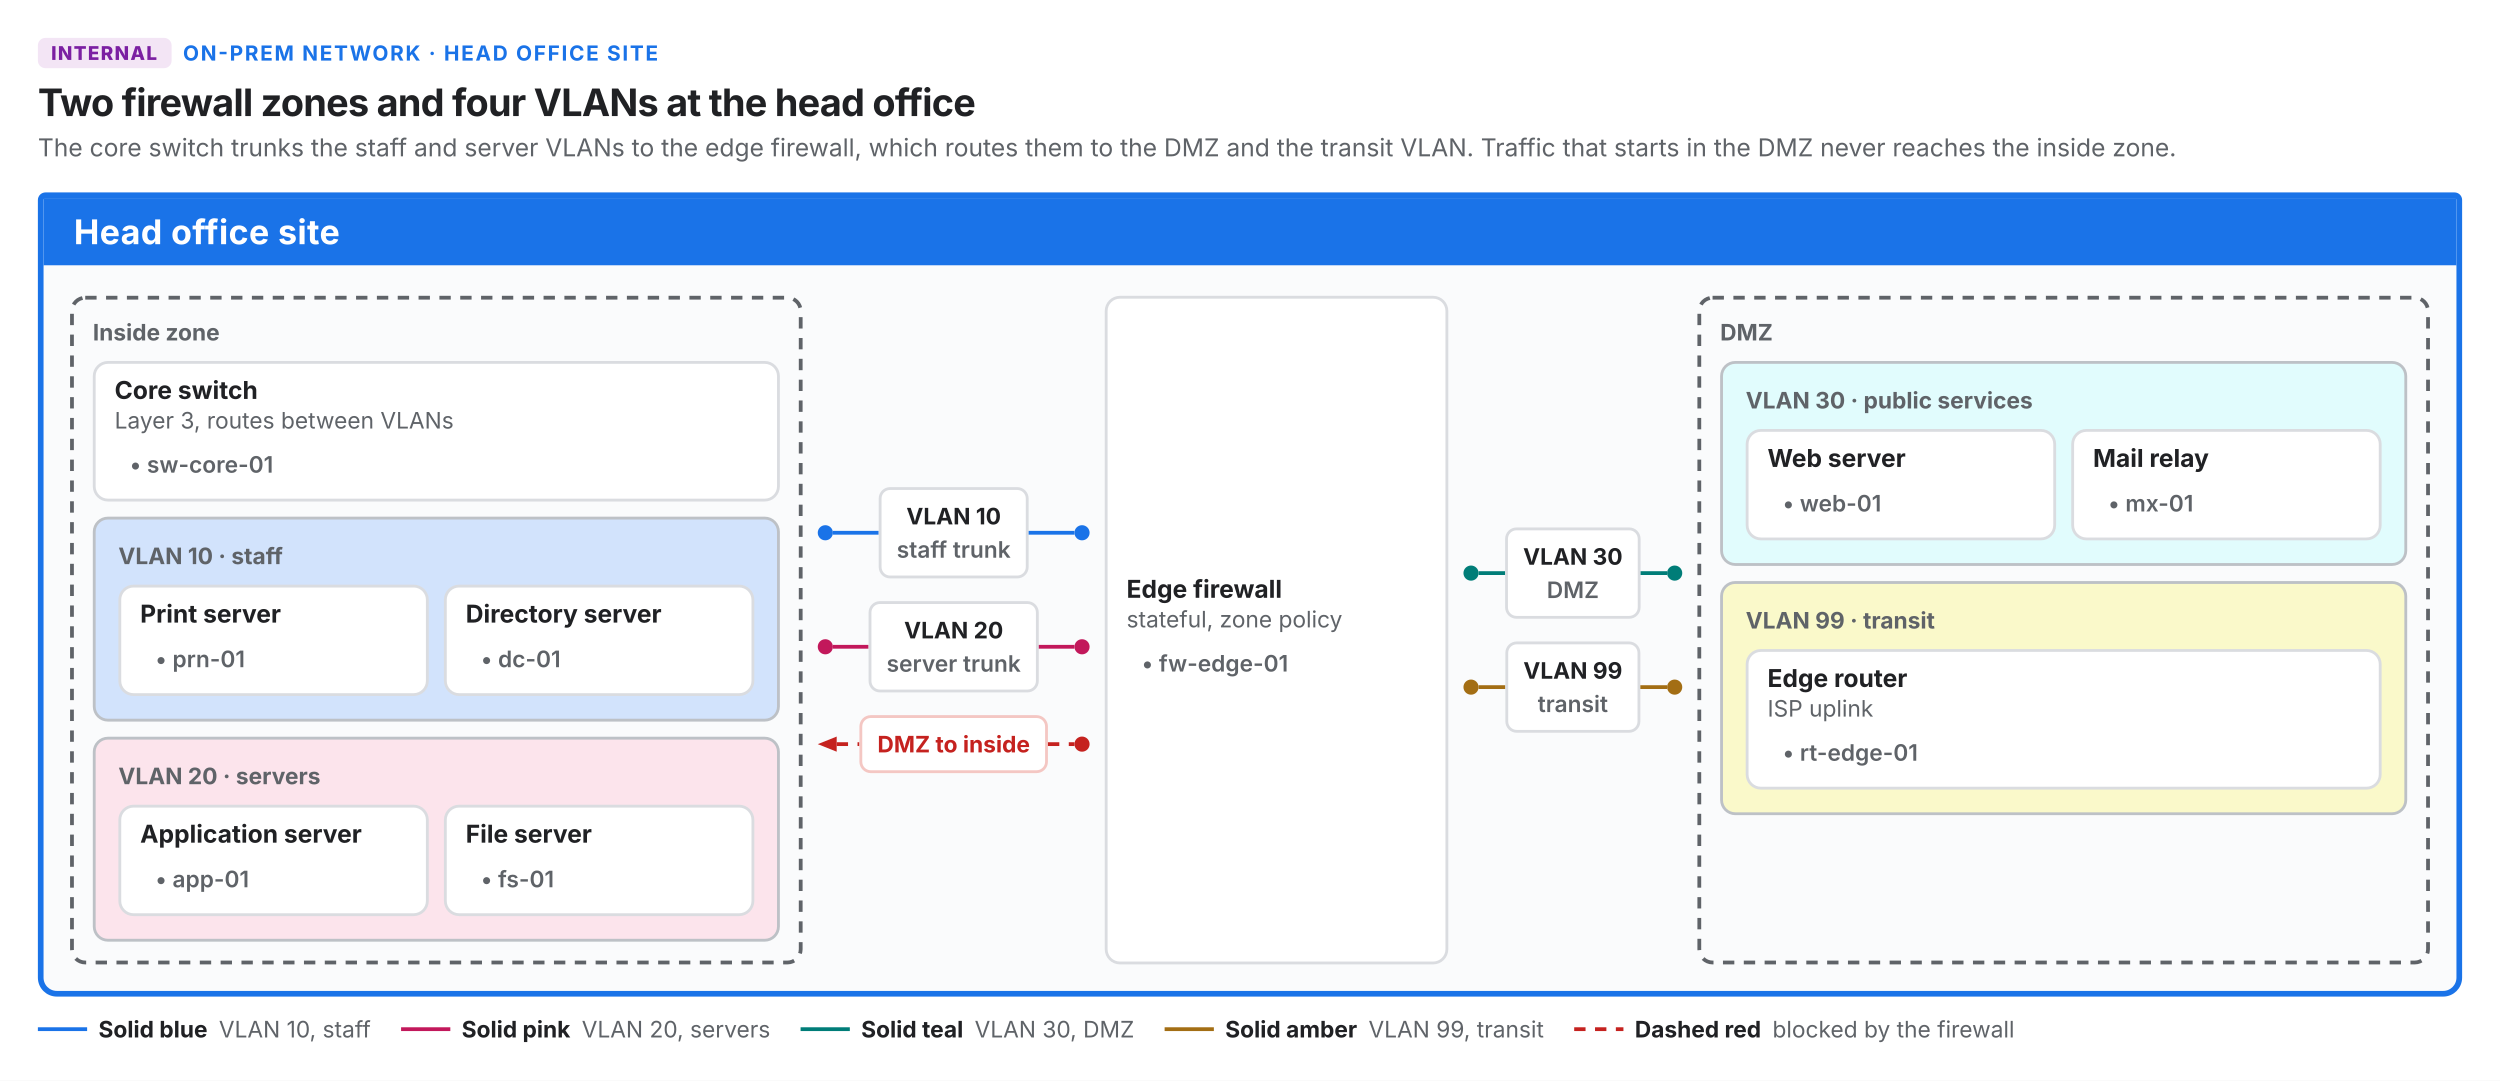
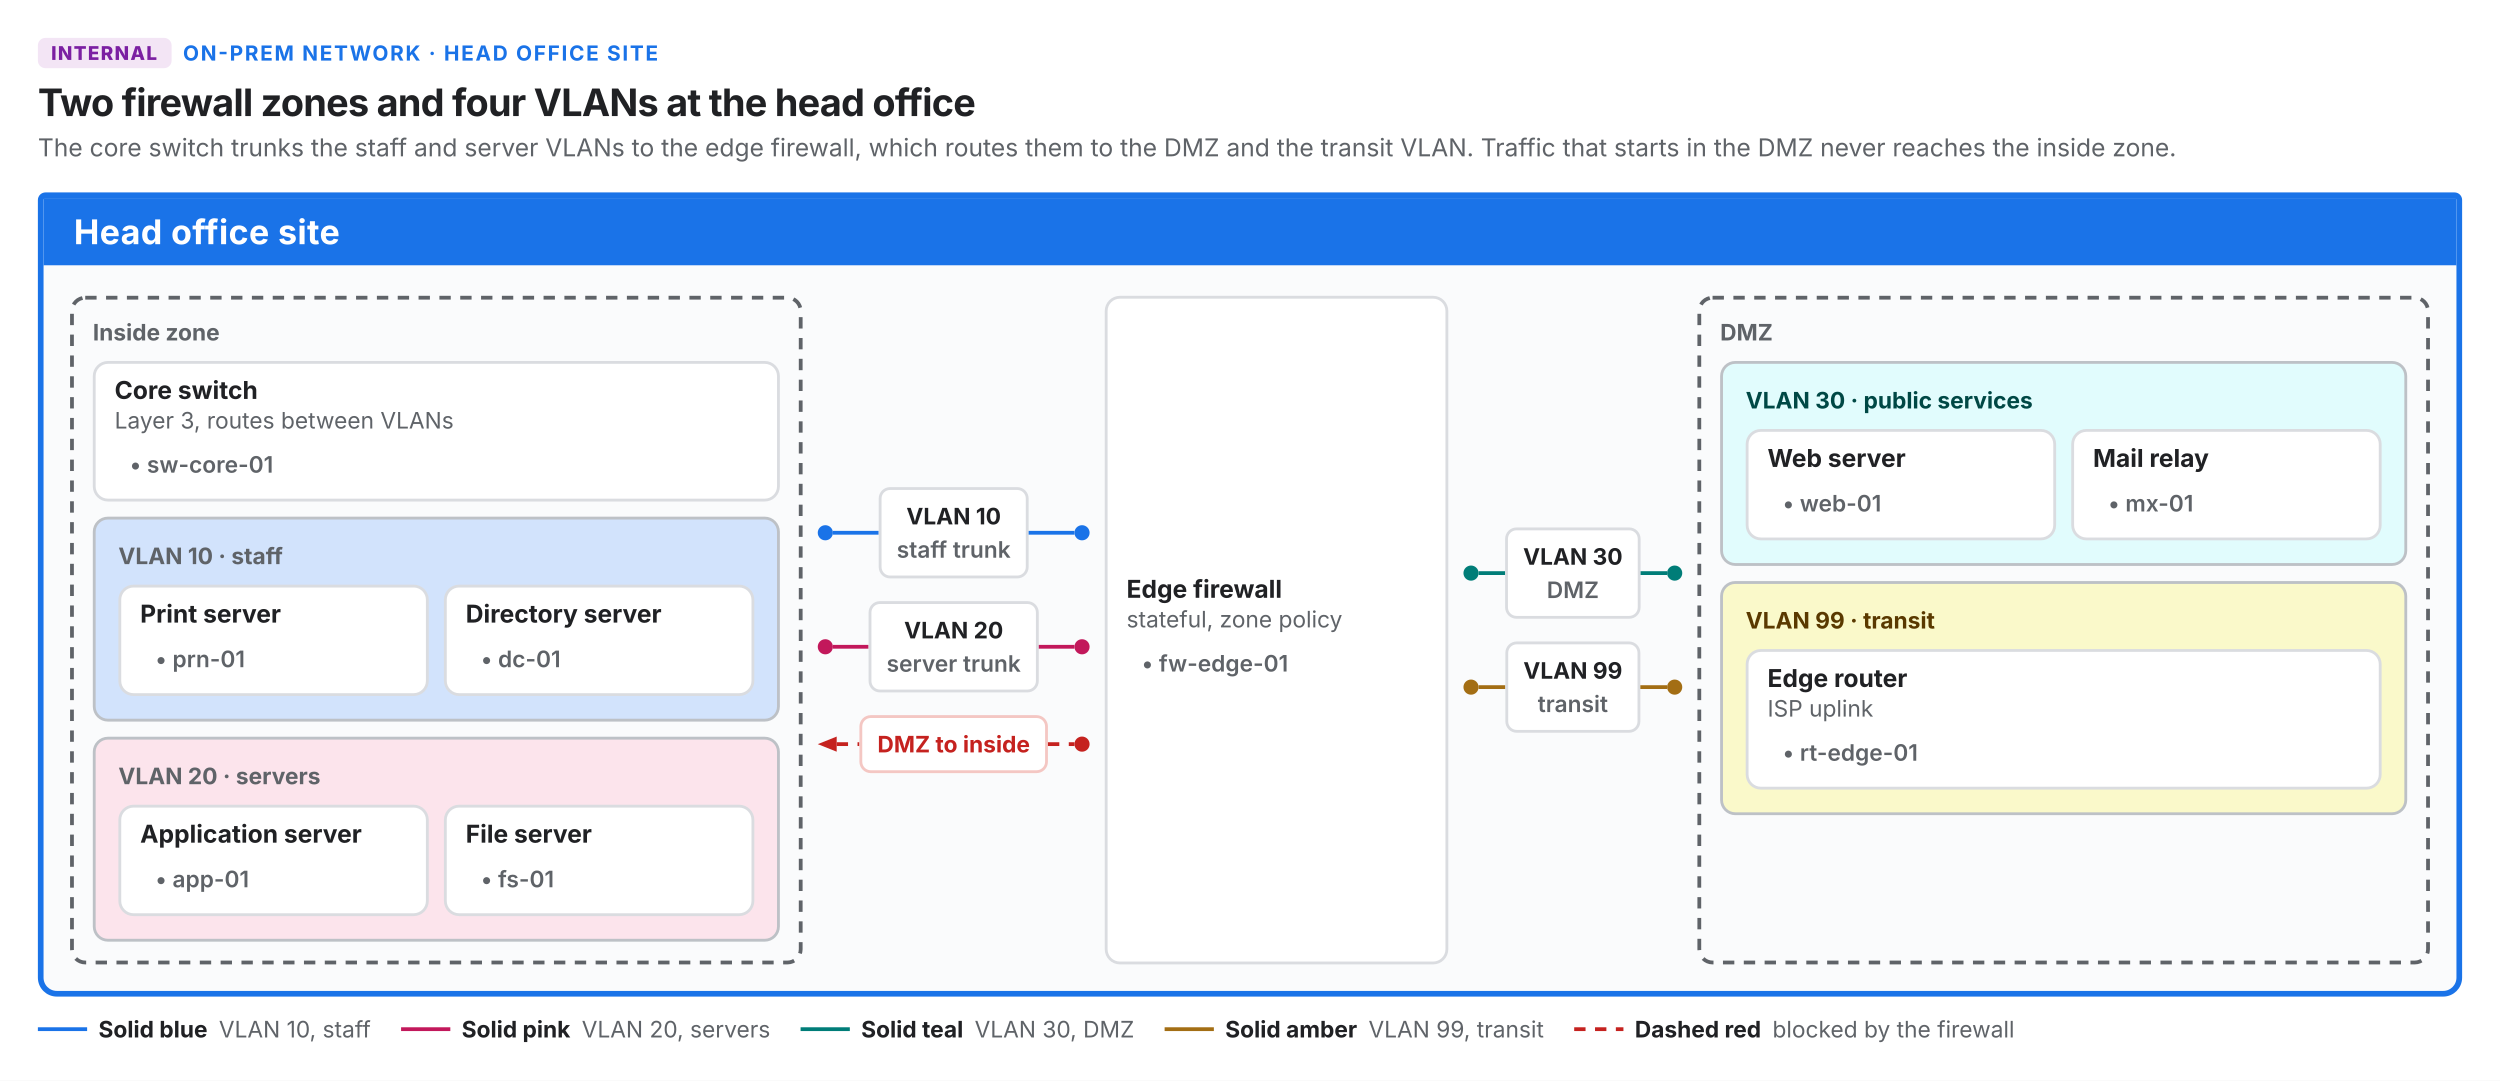
<svg xmlns="http://www.w3.org/2000/svg" width="1320" height="570.6" viewBox="0 0 1320 570.6">
  <rect x="0" y="0" width="1320" height="570.6" fill="#FFFFFF" />
  <defs>
    <marker id="arrow-center-deny" viewBox="0 0 10 8" refX="10" refY="4" markerWidth="10" markerHeight="8" markerUnits="userSpaceOnUse" orient="auto">
      <path d="M 0 0 L 10 4 L 0 8 Z" fill="#C5221F" />
    </marker>
  </defs>
  <g data-id="" data-tag="Page">
    <g data-id="/kicker" data-tag="Kicker">
      <rect x="20" y="20" width="70.61" height="16" rx="4" fill="#F3E5F5" />
      <text x="27" y="31.64" xml:space="preserve" font-family="Inter" font-size="10" font-weight="800" letter-spacing="0.7" fill="#7B1FA2">INTERNAL</text>
      <text x="96.61" y="32" xml:space="preserve" font-family="Inter" font-size="11" font-weight="700" letter-spacing="0.88" fill="#1A73E8">ON-PREM NETWORK · HEAD OFFICE SITE</text>
    </g>
    <g data-id="/title" data-tag="Title">
      <text x="20" y="61.28" xml:space="preserve" font-family="Inter" font-size="20" font-weight="700" letter-spacing="-0.4" fill="#202124">Two firewall zones and four VLANs at the head office</text>
    </g>
    <g data-id="/lede" data-tag="Lede">
      <text x="20" y="82.53" xml:space="preserve" font-family="Inter" font-size="13" font-weight="400" fill="#5F6368">The core switch trunks the staff and server VLANs to the edge firewall, which routes them to the DMZ and the transit VLAN. Traffic that starts in the DMZ never reaches the inside zone.</text>
    </g>
    <g data-id="/body" data-tag="Body">
      <g data-id="/body/0" data-tag="Zone" data-kind="system">
        <path d="M 24 101.6 H 1296 A 4 4 0 0 1 1300 105.6 V 516.2 A 10 10 0 0 1 1290 526.2 H 30 A 10 10 0 0 1 20 516.2 V 105.6 A 4 4 0 0 1 24 101.6 Z" fill="#FFFFFF" />
        <rect x="23" y="104.6" width="1274" height="35.6" fill="#1A73E8" />
        <rect x="23" y="140.2" width="1274" height="383" fill="#FAFBFC" />
        <path d="M 24 103.1 H 1296 A 2.5 2.5 0 0 1 1298.5 105.6 V 516.2 A 8.5 8.5 0 0 1 1290 524.7 H 30 A 8.5 8.5 0 0 1 21.5 516.2 V 105.6 A 2.5 2.5 0 0 1 24 103.1 Z" fill="none" stroke="#1A73E8" stroke-width="3" />
        <text x="39" y="128.95" xml:space="preserve" font-family="Inter" font-size="18" font-weight="700" letter-spacing="0.18" fill="#FFFFFF">Head office site</text>
        <g data-id="/body/0/children/0" data-tag="Row">
          <g data-id="/body/0/children/0/children/0" data-tag="Zone" data-kind="boundary">
            <rect x="38" y="157.2" width="384.77" height="351" rx="7" fill="none" stroke="#5F6368" stroke-width="2" stroke-dasharray="6 5" />
            <text x="49" y="179.77" xml:space="preserve" font-family="Inter" font-size="12" font-weight="700" fill="#5F6368">Inside zone</text>
            <g data-id="/body/0/children/0/children/0/children/0" data-tag="Pcard">
              <rect x="49.75" y="191.35" width="361.27" height="72.7" rx="7.25" fill="#FFFFFF" stroke="#DADCE0" stroke-width="1.5" />
              <text x="60.5" y="210.63" xml:space="preserve" font-family="Inter" font-size="13" font-weight="700" fill="#202124">Core switch</text>
              <text x="60.5" y="226.27" xml:space="preserve" font-family="Inter" font-size="12" font-weight="400" fill="#5F6368">Layer 3, routes between VLANs</text>
              <text x="68.5" y="249.57" xml:space="preserve" font-family="Inter" font-size="12" font-weight="600" fill="#5F6368">• sw-core-01</text>
            </g>
            <g data-id="/body/0/children/0/children/0/children/1" data-tag="Zone" data-kind="group-a">
              <rect x="49.75" y="273.55" width="361.27" height="106.7" rx="7.25" fill="#D2E3FC" stroke="#BDC1C6" stroke-width="1.5" />
              <text x="62.5" y="297.87" xml:space="preserve" font-family="Inter" font-size="12" font-weight="700" fill="#5F6368">VLAN 10 · staff</text>
              <g data-id="/body/0/children/0/children/0/children/1/children/0" data-tag="Row">
                <g data-id="/body/0/children/0/children/0/children/1/children/0/children/0" data-tag="Pcard">
                  <rect x="63.25" y="309.45" width="162.39" height="57.3" rx="7.25" fill="#FFFFFF" stroke="#DADCE0" stroke-width="1.5" />
                  <text x="74" y="328.73" xml:space="preserve" font-family="Inter" font-size="13" font-weight="700" fill="#202124">Print server</text>
                  <text x="82" y="352.27" xml:space="preserve" font-family="Inter" font-size="12" font-weight="600" fill="#5F6368">• prn-01</text>
                </g>
                <g data-id="/body/0/children/0/children/0/children/1/children/0/children/1" data-tag="Pcard">
                  <rect x="235.14" y="309.45" width="162.39" height="57.3" rx="7.25" fill="#FFFFFF" stroke="#DADCE0" stroke-width="1.5" />
                  <text x="245.89" y="328.73" xml:space="preserve" font-family="Inter" font-size="13" font-weight="700" fill="#202124">Directory server</text>
                  <text x="253.89" y="352.27" xml:space="preserve" font-family="Inter" font-size="12" font-weight="600" fill="#5F6368">• dc-01</text>
                </g>
              </g>
            </g>
            <g data-id="/body/0/children/0/children/0/children/2" data-tag="Zone" data-kind="group-b">
              <rect x="49.75" y="389.75" width="361.27" height="106.7" rx="7.25" fill="#FCE4EC" stroke="#BDC1C6" stroke-width="1.5" />
              <text x="62.5" y="414.07" xml:space="preserve" font-family="Inter" font-size="12" font-weight="700" fill="#5F6368">VLAN 20 · servers</text>
              <g data-id="/body/0/children/0/children/0/children/2/children/0" data-tag="Row">
                <g data-id="/body/0/children/0/children/0/children/2/children/0/children/0" data-tag="Pcard">
                  <rect x="63.25" y="425.65" width="162.39" height="57.3" rx="7.25" fill="#FFFFFF" stroke="#DADCE0" stroke-width="1.5" />
                  <text x="74" y="444.93" xml:space="preserve" font-family="Inter" font-size="13" font-weight="700" fill="#202124">Application server</text>
                  <text x="82" y="468.47" xml:space="preserve" font-family="Inter" font-size="12" font-weight="600" fill="#5F6368">• app-01</text>
                </g>
                <g data-id="/body/0/children/0/children/0/children/2/children/0/children/1" data-tag="Pcard">
                  <rect x="235.14" y="425.65" width="162.39" height="57.3" rx="7.25" fill="#FFFFFF" stroke="#DADCE0" stroke-width="1.5" />
                  <text x="245.89" y="444.93" xml:space="preserve" font-family="Inter" font-size="13" font-weight="700" fill="#202124">File server</text>
                  <text x="253.89" y="468.47" xml:space="preserve" font-family="Inter" font-size="12" font-weight="600" fill="#5F6368">• fs-01</text>
                </g>
              </g>
            </g>
          </g>
          <g data-id="/body/0/children/0/children/1" data-tag="Col">
            <g data-id="/body/0/children/0/children/1/children/0" data-tag="Pipe" data-kind="blue">
              <circle cx="435.77" cy="281.3" r="4" fill="#1A73E8" />
              <line x1="439.77" y1="281.3" x2="463.96" y2="281.3" stroke="#1A73E8" stroke-width="2" />
              <rect x="464.71" y="257.95" width="77.66" height="46.7" rx="5.25" fill="#FFFFFF" stroke="#DADCE0" stroke-width="1.5" />
              <line x1="543.12" y1="281.3" x2="567.31" y2="281.3" stroke="#1A73E8" stroke-width="2" />
              <circle cx="571.31" cy="281.3" r="4" fill="#1A73E8" />
              <text x="478.56" y="276.87" xml:space="preserve" font-family="Inter" font-size="12" font-weight="700" fill="#202124">VLAN 10</text>
              <text x="473.46" y="294.47" xml:space="preserve" font-family="Inter" font-size="12" font-weight="600" fill="#5F6368">staff trunk</text>
            </g>
            <g data-id="/body/0/children/0/children/1/children/1" data-tag="Pipe" data-kind="pink">
              <circle cx="435.77" cy="341.5" r="4" fill="#C2185B" />
              <line x1="439.77" y1="341.5" x2="458.61" y2="341.5" stroke="#C2185B" stroke-width="2" />
              <rect x="459.36" y="318.15" width="88.36" height="46.7" rx="5.25" fill="#FFFFFF" stroke="#DADCE0" stroke-width="1.5" />
              <line x1="548.47" y1="341.5" x2="567.31" y2="341.5" stroke="#C2185B" stroke-width="2" />
              <circle cx="571.31" cy="341.5" r="4" fill="#C2185B" />
              <text x="477.37" y="337.07" xml:space="preserve" font-family="Inter" font-size="12" font-weight="700" fill="#202124">VLAN 20</text>
              <text x="468.11" y="354.67" xml:space="preserve" font-family="Inter" font-size="12" font-weight="600" fill="#5F6368">server trunk</text>
            </g>
            <g data-id="/body/0/children/0/children/1/children/2" data-tag="Pipe" data-kind="deny">
              <line x1="441.77" y1="392.9" x2="431.77" y2="392.9" stroke="none" marker-end="url(#arrow-center-deny)" />
              <line x1="441.77" y1="392.9" x2="453.77" y2="392.9" stroke="#C5221F" stroke-width="2" stroke-dasharray="6 5" />
              <rect x="454.52" y="378.35" width="98.04" height="29.1" rx="5.25" fill="#FFFFFF" stroke="#F4C7C3" stroke-width="1.5" />
              <line x1="553.31" y1="392.9" x2="567.31" y2="392.9" stroke="#C5221F" stroke-width="2" stroke-dasharray="6 5" />
              <circle cx="571.31" cy="392.9" r="4" fill="#C5221F" />
              <text x="463.27" y="397.27" xml:space="preserve" font-family="Inter" font-size="12" font-weight="700" fill="#C5221F">DMZ to inside</text>
            </g>
          </g>
          <g data-id="/body/0/children/0/children/2" data-tag="Col">
            <g data-id="/body/0/children/0/children/2/children/0" data-tag="Pcard">
              <rect x="584.06" y="156.95" width="179.89" height="351.5" rx="7.25" fill="#FFFFFF" stroke="#DADCE0" stroke-width="1.5" />
              <text x="594.81" y="315.63" xml:space="preserve" font-family="Inter" font-size="13" font-weight="700" fill="#202124">Edge firewall</text>
              <text x="594.81" y="331.27" xml:space="preserve" font-family="Inter" font-size="12" font-weight="400" fill="#5F6368">stateful, zone policy</text>
              <text x="602.81" y="354.57" xml:space="preserve" font-family="Inter" font-size="12" font-weight="600" fill="#5F6368">• fw-edge-01</text>
            </g>
          </g>
          <g data-id="/body/0/children/0/children/3" data-tag="Col">
            <g data-id="/body/0/children/0/children/3/children/0" data-tag="Pipe" data-kind="solid-3">
              <circle cx="776.7" cy="302.6" r="4" fill="#007D78" />
              <line x1="780.7" y1="302.6" x2="794.7" y2="302.6" stroke="#007D78" stroke-width="2" />
              <rect x="795.45" y="279.25" width="70.03" height="46.7" rx="5.25" fill="#FFFFFF" stroke="#DADCE0" stroke-width="1.5" />
              <line x1="866.23" y1="302.6" x2="880.23" y2="302.6" stroke="#007D78" stroke-width="2" />
              <circle cx="884.23" cy="302.6" r="4" fill="#007D78" />
              <text x="804.2" y="298.17" xml:space="preserve" font-family="Inter" font-size="12" font-weight="700" fill="#202124">VLAN 30</text>
              <text x="816.68" y="315.77" xml:space="preserve" font-family="Inter" font-size="12" font-weight="600" fill="#5F6368">DMZ</text>
            </g>
            <g data-id="/body/0/children/0/children/3/children/1" data-tag="Pipe" data-kind="solid-4">
              <circle cx="776.7" cy="362.8" r="4" fill="#A36E14" />
              <line x1="780.7" y1="362.8" x2="794.83" y2="362.8" stroke="#A36E14" stroke-width="2" />
              <rect x="795.58" y="339.45" width="69.78" height="46.7" rx="5.25" fill="#FFFFFF" stroke="#DADCE0" stroke-width="1.5" />
              <line x1="866.1" y1="362.8" x2="880.23" y2="362.8" stroke="#A36E14" stroke-width="2" />
              <circle cx="884.23" cy="362.8" r="4" fill="#A36E14" />
              <text x="804.33" y="358.37" xml:space="preserve" font-family="Inter" font-size="12" font-weight="700" fill="#202124">VLAN 99</text>
              <text x="811.92" y="375.97" xml:space="preserve" font-family="Inter" font-size="12" font-weight="600" fill="#5F6368">transit</text>
            </g>
          </g>
          <g data-id="/body/0/children/0/children/4" data-tag="Zone" data-kind="boundary">
            <rect x="897.23" y="157.2" width="384.77" height="351" rx="7" fill="none" stroke="#5F6368" stroke-width="2" stroke-dasharray="6 5" />
            <text x="908.23" y="179.77" xml:space="preserve" font-family="Inter" font-size="12" font-weight="700" fill="#5F6368">DMZ</text>
            <g data-id="/body/0/children/0/children/4/children/0" data-tag="Zone" data-kind="group-c">
              <rect x="908.98" y="191.35" width="361.27" height="106.7" rx="7.25" fill="#E1FCFD" stroke="#BDC1C6" stroke-width="1.5" />
-               <text x="921.73" y="215.67" xml:space="preserve" font-family="Inter" font-size="12" font-weight="700" fill="#5F6368">VLAN 30 · public services</text>
+               <text x="921.73" y="215.67" xml:space="preserve" font-family="Inter" font-size="12" font-weight="700" fill="#004845">VLAN 30 · public services</text>
              <g data-id="/body/0/children/0/children/4/children/0/children/0" data-tag="Row">
                <g data-id="/body/0/children/0/children/4/children/0/children/0/children/0" data-tag="Pcard">
                  <rect x="922.48" y="227.25" width="162.39" height="57.3" rx="7.25" fill="#FFFFFF" stroke="#DADCE0" stroke-width="1.5" />
                  <text x="933.23" y="246.53" xml:space="preserve" font-family="Inter" font-size="13" font-weight="700" fill="#202124">Web server</text>
                  <text x="941.23" y="270.07" xml:space="preserve" font-family="Inter" font-size="12" font-weight="600" fill="#5F6368">• web-01</text>
                </g>
                <g data-id="/body/0/children/0/children/4/children/0/children/0/children/1" data-tag="Pcard">
                  <rect x="1094.36" y="227.25" width="162.39" height="57.3" rx="7.25" fill="#FFFFFF" stroke="#DADCE0" stroke-width="1.5" />
                  <text x="1105.11" y="246.53" xml:space="preserve" font-family="Inter" font-size="13" font-weight="700" fill="#202124">Mail relay</text>
                  <text x="1113.11" y="270.07" xml:space="preserve" font-family="Inter" font-size="12" font-weight="600" fill="#5F6368">• mx-01</text>
                </g>
              </g>
            </g>
            <g data-id="/body/0/children/0/children/4/children/1" data-tag="Zone" data-kind="group-d">
              <rect x="908.98" y="307.55" width="361.27" height="122.1" rx="7.25" fill="#FAF9CA" stroke="#BDC1C6" stroke-width="1.5" />
-               <text x="921.73" y="331.87" xml:space="preserve" font-family="Inter" font-size="12" font-weight="700" fill="#5F6368">VLAN 99 · transit</text>
+               <text x="921.73" y="331.87" xml:space="preserve" font-family="Inter" font-size="12" font-weight="700" fill="#5A3900">VLAN 99 · transit</text>
              <g data-id="/body/0/children/0/children/4/children/1/children/0" data-tag="Pcard">
                <rect x="922.48" y="343.45" width="334.27" height="72.7" rx="7.25" fill="#FFFFFF" stroke="#DADCE0" stroke-width="1.5" />
                <text x="933.23" y="362.73" xml:space="preserve" font-family="Inter" font-size="13" font-weight="700" fill="#202124">Edge router</text>
                <text x="933.23" y="378.37" xml:space="preserve" font-family="Inter" font-size="12" font-weight="400" fill="#5F6368">ISP uplink</text>
                <text x="941.23" y="401.67" xml:space="preserve" font-family="Inter" font-size="12" font-weight="600" fill="#5F6368">• rt-edge-01</text>
              </g>
            </g>
          </g>
        </g>
      </g>
    </g>
    <g data-id="/legend" data-tag="Legend">
      <g data-id="/legend/0" data-tag="LegendEntry" data-kind="blue">
        <line x1="20" y1="543.4" x2="46" y2="543.4" stroke="#1A73E8" stroke-width="2" />
        <text x="52" y="547.77" xml:space="preserve" font-family="Inter" font-size="12" font-weight="700" fill="#202124">Solid blue</text>
        <text x="115.56" y="547.77" xml:space="preserve" font-family="Inter" font-size="12" font-weight="400" fill="#5F6368">VLAN 10, staff</text>
      </g>
      <g data-id="/legend/1" data-tag="LegendEntry" data-kind="pink">
        <line x1="211.77" y1="543.4" x2="237.77" y2="543.4" stroke="#C2185B" stroke-width="2" />
        <text x="243.77" y="547.77" xml:space="preserve" font-family="Inter" font-size="12" font-weight="700" fill="#202124">Solid pink</text>
        <text x="307.15" y="547.77" xml:space="preserve" font-family="Inter" font-size="12" font-weight="400" fill="#5F6368">VLAN 20, servers</text>
      </g>
      <g data-id="/legend/2" data-tag="LegendEntry" data-kind="solid-3">
        <line x1="422.71" y1="543.4" x2="448.71" y2="543.4" stroke="#007D78" stroke-width="2" />
        <text x="454.71" y="547.77" xml:space="preserve" font-family="Inter" font-size="12" font-weight="700" fill="#202124">Solid teal</text>
        <text x="514.6" y="547.77" xml:space="preserve" font-family="Inter" font-size="12" font-weight="400" fill="#5F6368">VLAN 30, DMZ</text>
      </g>
      <g data-id="/legend/3" data-tag="LegendEntry" data-kind="solid-4">
        <line x1="614.92" y1="543.4" x2="640.92" y2="543.4" stroke="#A36E14" stroke-width="2" />
        <text x="646.92" y="547.77" xml:space="preserve" font-family="Inter" font-size="12" font-weight="700" fill="#202124">Solid amber</text>
        <text x="722.56" y="547.77" xml:space="preserve" font-family="Inter" font-size="12" font-weight="400" fill="#5F6368">VLAN 99, transit</text>
      </g>
      <g data-id="/legend/4" data-tag="LegendEntry" data-kind="deny">
        <line x1="831.17" y1="543.4" x2="857.17" y2="543.4" stroke="#C5221F" stroke-width="2" stroke-dasharray="6 5" />
        <text x="863.17" y="547.77" xml:space="preserve" font-family="Inter" font-size="12" font-weight="700" fill="#202124">Dashed red</text>
        <text x="935.86" y="547.77" xml:space="preserve" font-family="Inter" font-size="12" font-weight="400" fill="#5F6368">blocked by the firewall</text>
      </g>
    </g>
  </g>
</svg>
